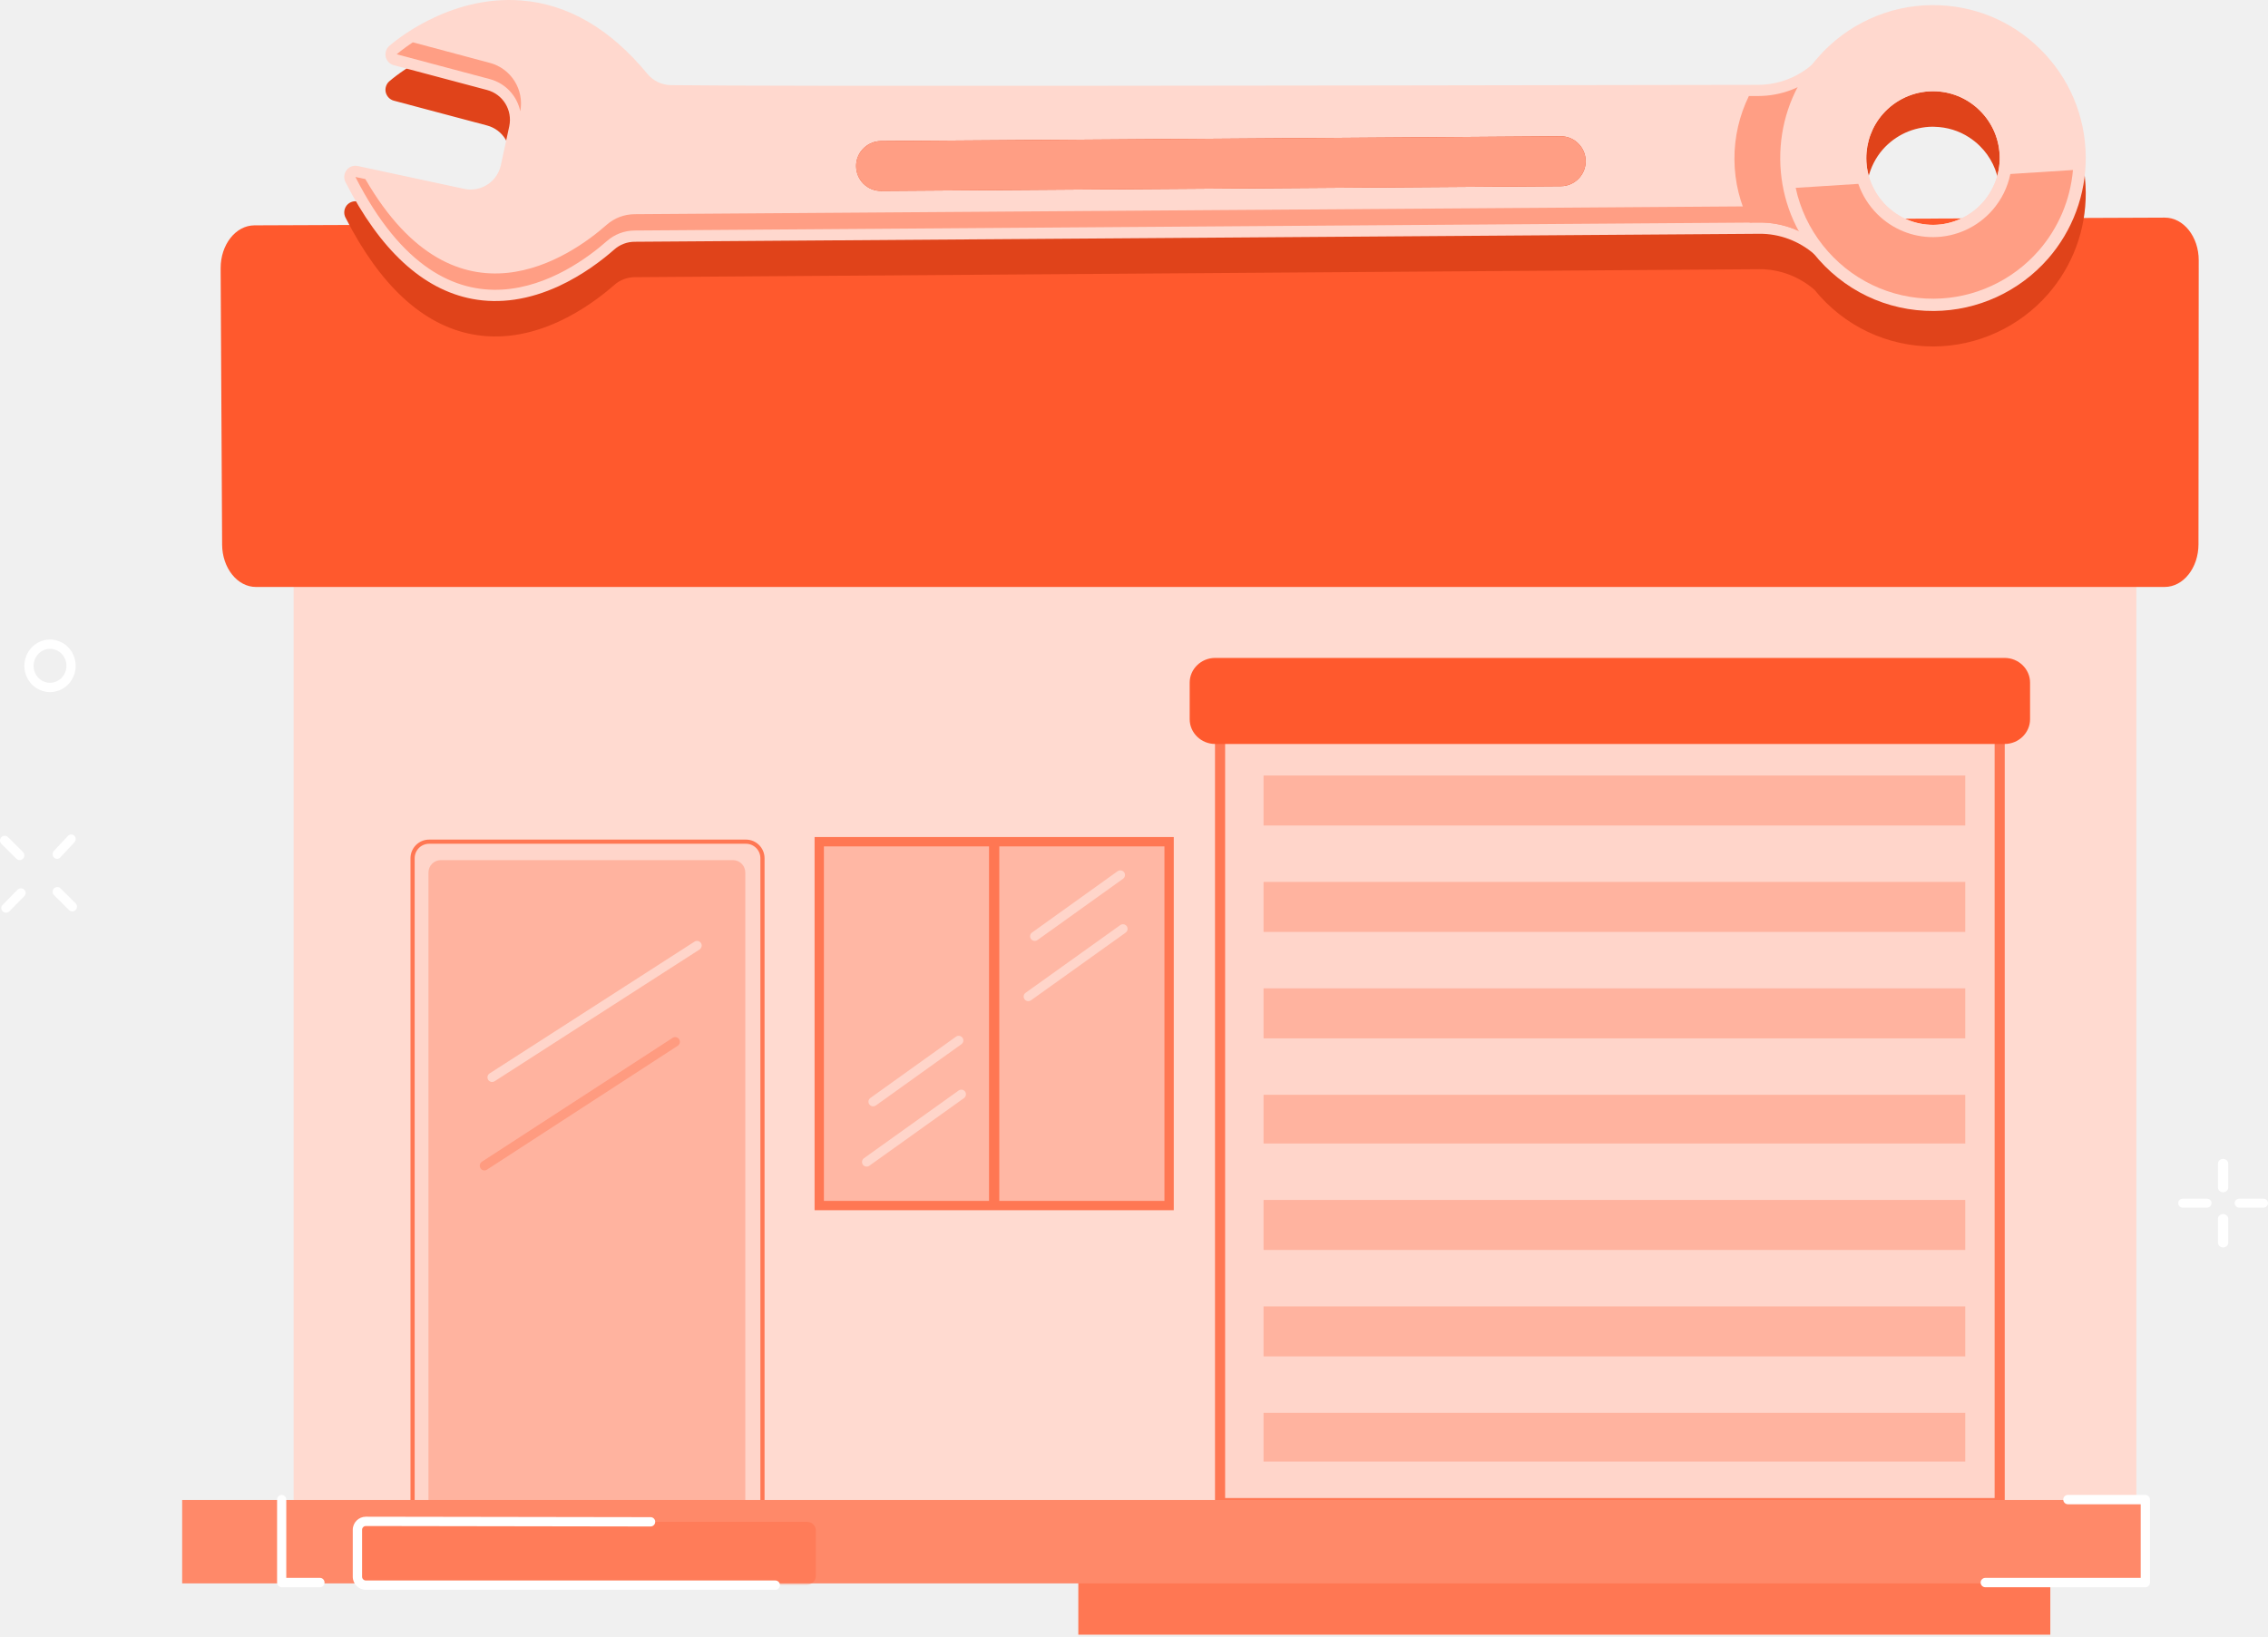
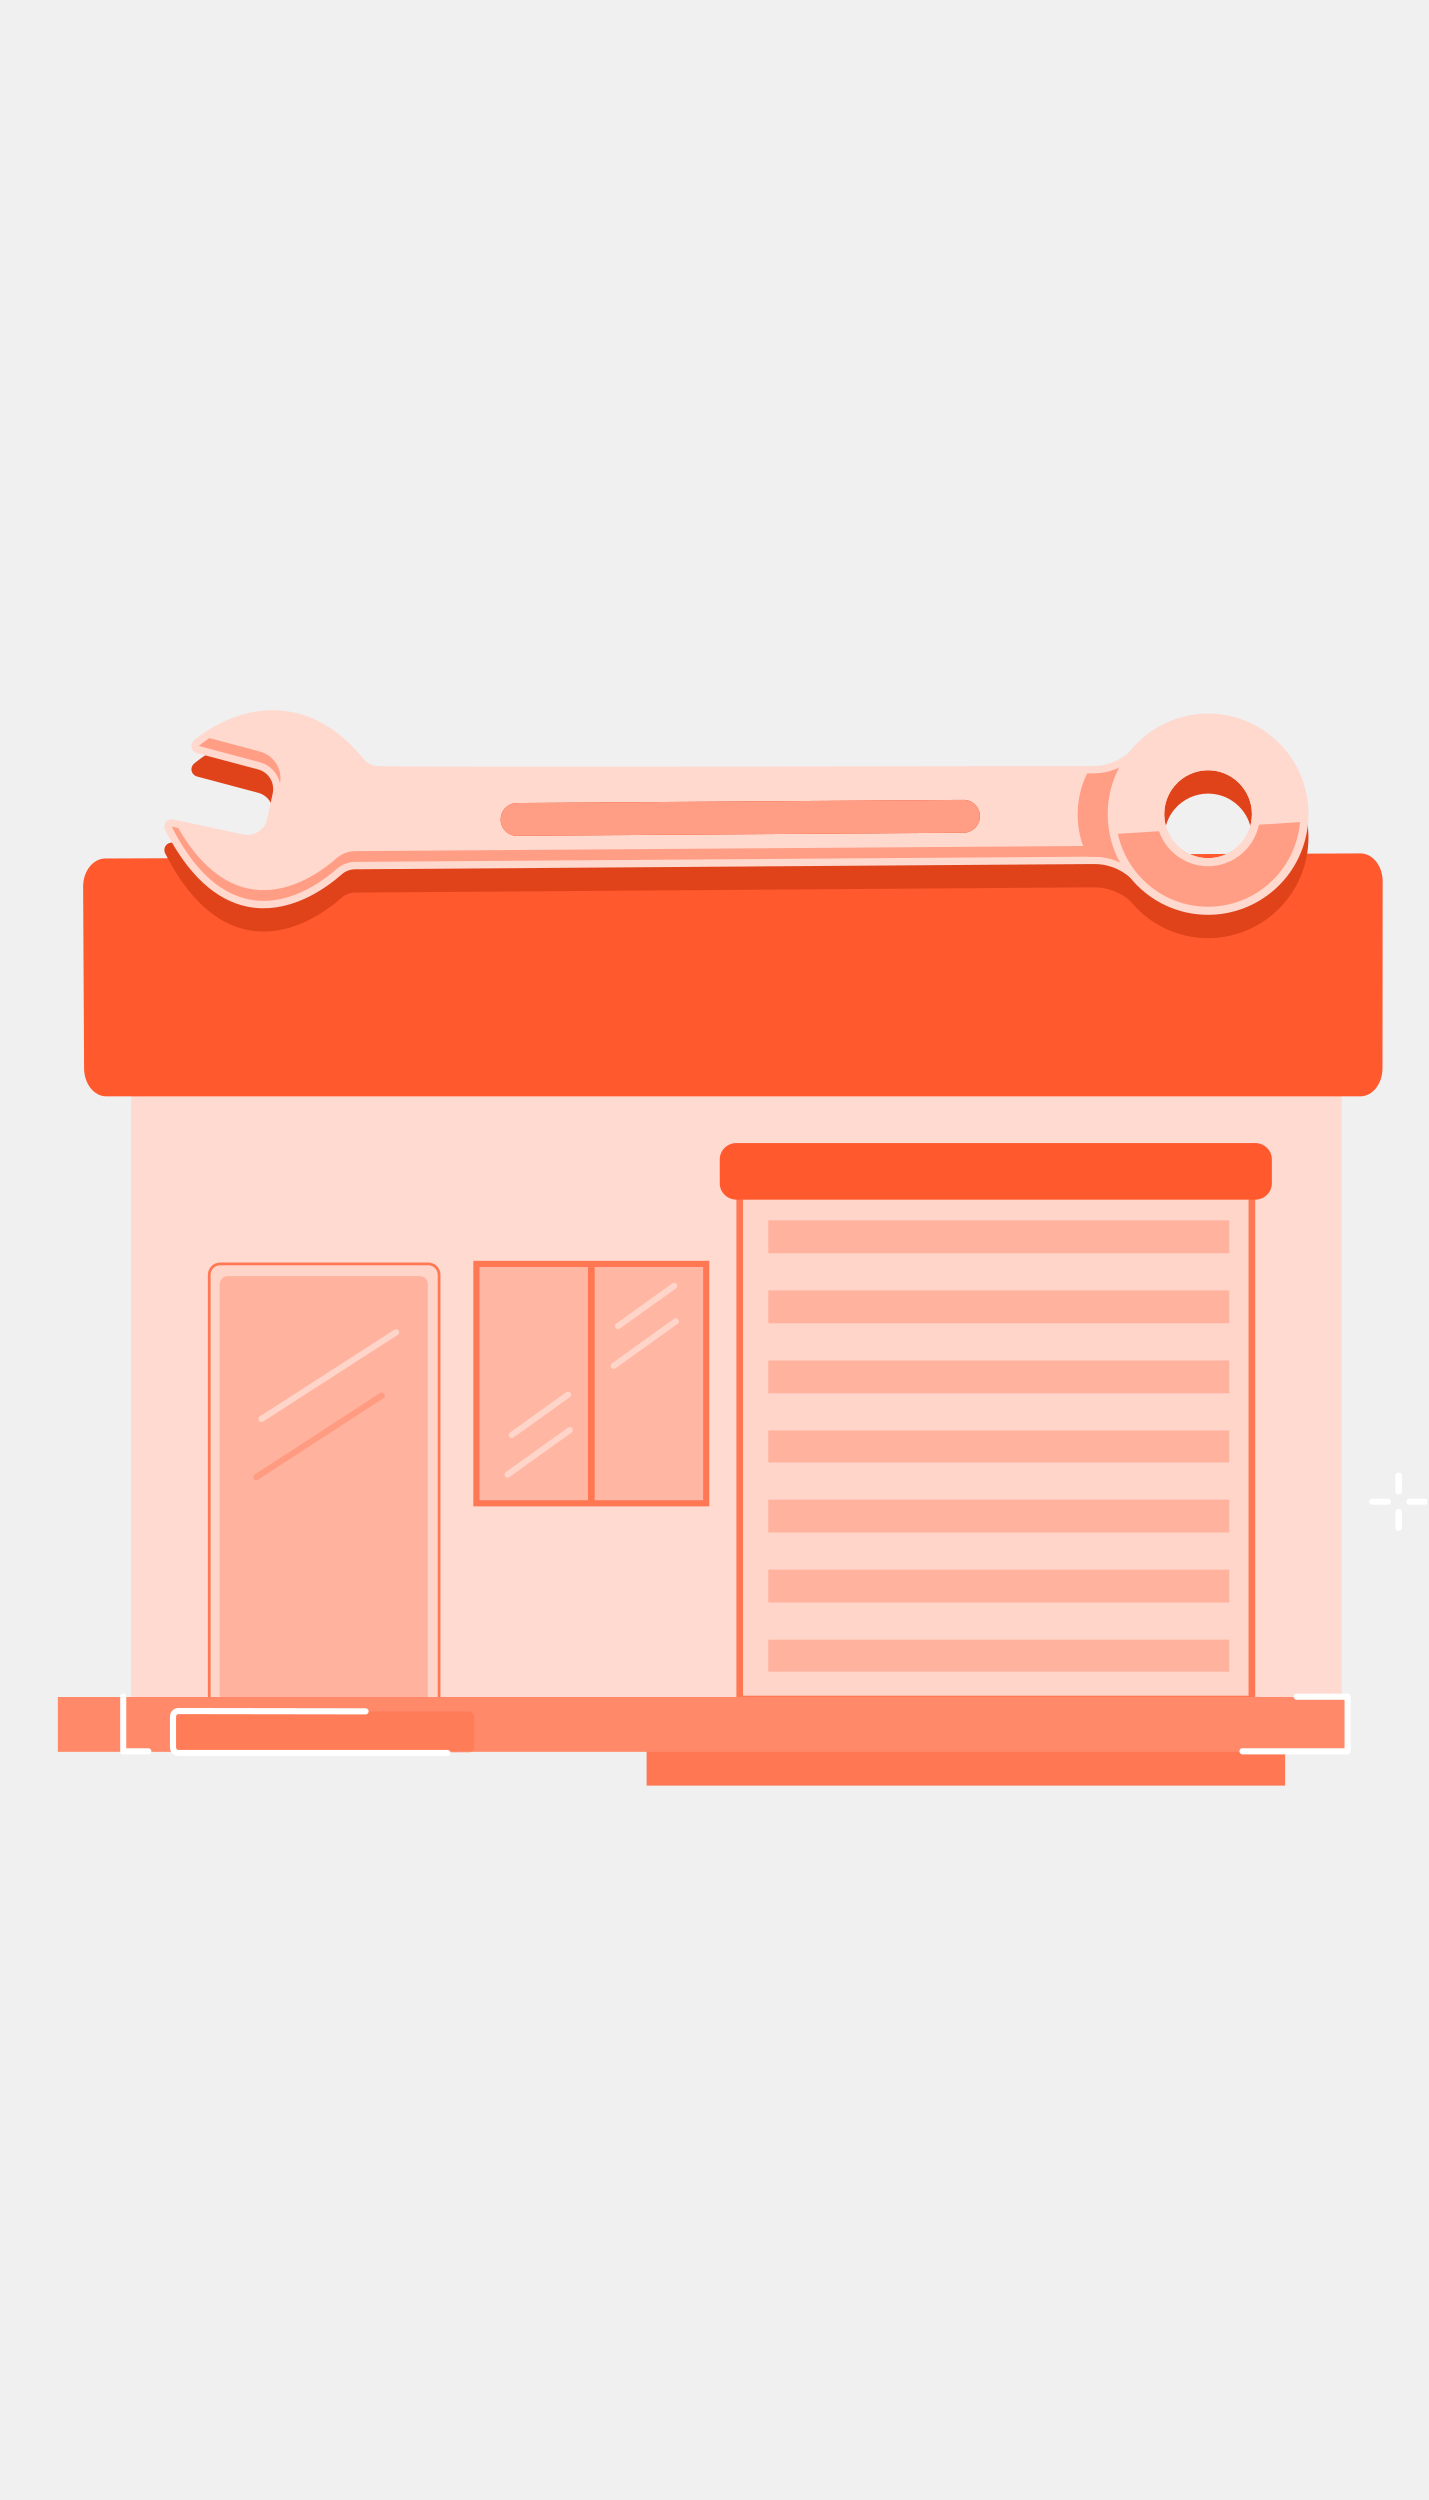
- <svg xmlns="http://www.w3.org/2000/svg" width="1089" height="786" viewBox="0 0 1089 786" fill="none">
-   <rect x="517.761" y="296.558" width="466.714" height="488.591" fill="#FF7753" />
-   <path d="M583.393 741.395H140.987V206.618H583.393V741.395Z" fill="#FFDAD0" />
-   <path d="M206.049 404.261H358.162C362.567 404.261 366.106 407.817 366.106 412.228V745.385C366.106 749.796 362.567 753.353 358.162 753.353H206.049C201.666 753.353 198.104 749.795 198.104 745.385V412.228C198.104 407.819 201.667 404.261 206.049 404.261Z" fill="#FFD5CA" stroke="#FF7753" stroke-width="2" />
-   <path d="M211.697 742.032H351.898C355.201 742.032 357.867 739.344 357.867 736.045V419.077C357.867 415.778 355.201 413.115 351.898 413.115H211.697C208.394 413.115 205.728 415.778 205.728 419.077V736.045C205.728 739.344 208.394 742.032 211.697 742.032Z" fill="#FF592D" fill-opacity="0.27" />
-   <path d="M1025.8 746.256H962.598V213.91H1025.8V746.256Z" fill="#FFDAD0" />
-   <path d="M1030.48 760.51H87.465V720.473H1030.48V760.51Z" fill="#FF8969" />
-   <path d="M153.64 762.359H135.239C134.033 762.359 133.044 761.358 133.044 760.112V720.257C133.044 719.012 134.033 718.011 135.239 718.011C136.469 718.011 137.458 719.012 137.458 720.257V757.866H153.64C154.846 757.866 155.835 758.867 155.835 760.112C155.835 761.358 154.846 762.359 153.64 762.359Z" fill="white" />
-   <path d="M561.131 578.804H393.592V404.491H561.131V578.804Z" fill="#FF592D" fill-opacity="0.27" />
-   <path d="M395.605 576.8H559.116V406.523H395.605V576.8ZM563.593 581.27H391.127V402.029H563.593V581.27Z" fill="#FF7753" />
-   <path d="M416.142 560.326C415.438 560.326 414.758 560.01 414.321 559.402C413.617 558.405 413.859 556.995 414.855 556.29L460.296 523.781C461.316 523.076 462.7 523.295 463.405 524.292C464.109 525.313 463.866 526.699 462.895 527.404L417.43 559.913C417.041 560.205 416.58 560.326 416.142 560.326Z" fill="#FFD5CA" />
-   <path d="M419.247 531.378C418.561 531.378 417.874 531.063 417.432 530.458C416.697 529.465 416.917 528.084 417.923 527.358L459.028 497.911C460.034 497.209 461.432 497.427 462.143 498.419C462.879 499.412 462.658 500.793 461.653 501.519L420.547 530.966C420.155 531.257 419.689 531.378 419.247 531.378Z" fill="#FFD5CA" />
-   <path d="M493.752 480.87C493.048 480.87 492.368 480.553 491.931 479.946C491.226 478.924 491.469 477.538 492.465 476.833L537.907 444.325C538.903 443.62 540.287 443.838 541.016 444.835C541.72 445.857 541.477 447.242 540.482 447.948L495.04 480.456C494.651 480.724 494.189 480.87 493.752 480.87Z" fill="#FFD5CA" />
-   <path d="M496.857 451.92C496.146 451.92 495.484 451.605 495.042 451.024C494.306 450.031 494.527 448.626 495.533 447.9L536.62 418.453C537.626 417.751 539.024 417.969 539.76 418.961C540.496 419.954 540.25 421.335 539.269 422.061L498.158 451.508C497.765 451.799 497.299 451.92 496.857 451.92Z" fill="#FFD5CA" />
-   <path d="M479.824 578.804H474.896V404.491H479.824V578.804Z" fill="#FF7753" />
-   <path d="M1018.78 323.186H147.829V243.729H1018.78V323.186Z" fill="#FFDAD0" />
-   <path d="M1039.37 281.918H122.894C113.979 281.918 106.725 272.84 106.652 261.59L105.944 128.856C105.895 117.532 113.149 108.283 122.137 108.234L1039.45 104.525C1048.44 104.501 1055.74 113.676 1055.74 125.024L1055.62 261.468C1055.59 272.767 1048.34 281.918 1039.37 281.918Z" fill="#FF592D" />
-   <path d="M957.737 719.518H588.255V335.451H957.737V719.518Z" fill="#FFD5CA" />
-   <path d="M943.635 396.485H606.711V372.463H943.635V396.485Z" fill="#FF592D" fill-opacity="0.27" />
-   <path d="M943.635 447.607H606.711V423.585H943.635V447.607Z" fill="#FF592D" fill-opacity="0.27" />
-   <path d="M943.635 498.732H606.711V474.71H943.635V498.732Z" fill="#FF592D" fill-opacity="0.27" />
-   <path d="M943.635 549.24H606.711V525.834H943.635V549.24Z" fill="#FF592D" fill-opacity="0.27" />
-   <path d="M943.635 600.363H606.711V576.341H943.635V600.363Z" fill="#FF592D" fill-opacity="0.27" />
-   <path d="M943.635 651.488H606.711V627.466H943.635V651.488Z" fill="#FF592D" fill-opacity="0.27" />
-   <path d="M943.635 701.995H606.711V678.589H943.635V701.995Z" fill="#FF592D" fill-opacity="0.27" />
-   <path d="M962.549 357.328H583.443C576.732 357.328 571.239 351.976 571.239 345.442V327.866C571.239 321.357 576.732 316.004 583.443 316.004H962.549C969.26 316.004 974.753 321.357 974.753 327.866V345.442C974.753 351.976 969.26 357.328 962.549 357.328Z" fill="#FF592D" />
-   <path d="M176.073 761.127H387.52C389.839 761.127 391.744 759.273 391.744 756.96V735.113C391.744 732.825 389.839 730.946 387.52 730.946H176.073C173.729 730.946 171.85 732.825 171.85 735.113V756.96C171.85 759.273 173.729 761.127 176.073 761.127Z" fill="#FF592D" fill-opacity="0.27" />
-   <path d="M372.271 763.591H175.672C172.223 763.591 169.386 760.779 169.386 757.307V734.765C169.386 731.293 172.223 728.481 175.672 728.481L312.372 728.701C313.619 728.701 314.622 729.704 314.597 730.951C314.597 732.173 313.619 733.176 312.372 733.176L175.672 732.956C174.669 732.956 173.862 733.762 173.862 734.765V757.307C173.862 758.285 174.669 759.116 175.672 759.116H372.271C373.519 759.116 374.497 760.119 374.497 761.341C374.497 762.588 373.519 763.591 372.271 763.591Z" fill="white" />
-   <path d="M236.292 519.675C235.56 519.675 234.828 519.334 234.413 518.652C233.754 517.628 234.047 516.239 235.072 515.581L333.481 452.271C334.53 451.613 335.897 451.906 336.58 452.953C337.239 453.977 336.922 455.366 335.897 456.048L237.487 519.334C237.121 519.578 236.707 519.675 236.292 519.675Z" fill="#FFD5CA" />
-   <path d="M232.598 562.175C231.865 562.175 231.133 561.805 230.717 561.116C230.058 560.081 230.351 558.677 231.377 557.987L323.013 498.464C324.039 497.799 325.431 498.119 326.09 499.154C326.774 500.213 326.457 501.593 325.431 502.283L233.795 561.805C233.428 562.052 233.013 562.175 232.598 562.175Z" fill="#FF592D" fill-opacity="0.27" />
-   <path d="M1030.11 762.359H953.251C952.029 762.359 951.027 761.333 951.027 760.112C951.027 758.867 952.029 757.866 953.251 757.866H1027.88V722.504H992.914C991.692 722.504 990.69 721.479 990.69 720.257C990.69 719.012 991.692 718.011 992.914 718.011H1030.11C1031.33 718.011 1032.33 719.012 1032.33 720.257V760.112C1032.33 761.333 1031.33 762.359 1030.11 762.359Z" fill="white" />
-   <path d="M24.022 311.641C22.954 311.641 21.862 311.885 20.867 312.324C16.863 314.154 15.043 318.984 16.815 323.083C17.664 325.108 19.241 326.645 21.231 327.425C23.172 328.181 25.284 328.133 27.176 327.254C31.18 325.449 33 320.619 31.229 316.496C30.379 314.495 28.802 312.958 26.812 312.178C25.914 311.836 24.968 311.641 24.022 311.641ZM24.022 332.426C22.541 332.426 21.037 332.158 19.605 331.572C16.523 330.377 14.073 327.986 12.738 324.864C10.02 318.521 12.835 311.056 19.047 308.25C22.032 306.908 25.356 306.811 28.414 308.006C31.52 309.226 33.971 311.617 35.305 314.739C38.023 321.082 35.208 328.547 28.996 331.353C27.395 332.06 25.72 332.426 24.022 332.426Z" fill="white" />
-   <path d="M27.396 412.499C26.877 412.499 26.334 412.282 25.91 411.871C25.06 411.026 25.037 409.625 25.839 408.756L32.634 401.485C33.459 400.592 34.828 400.567 35.677 401.413C36.526 402.258 36.574 403.659 35.748 404.529L28.953 411.823C28.552 412.258 27.986 412.499 27.396 412.499Z" fill="white" />
-   <path d="M2.894 438.37C2.322 438.37 1.749 438.152 1.326 437.742C0.405 436.896 0.38 435.495 1.251 434.626L8.397 427.355C9.268 426.462 10.712 426.438 11.609 427.283C12.53 428.128 12.555 429.529 11.683 430.423L4.538 437.669C4.09 438.128 3.492 438.37 2.894 438.37Z" fill="white" />
-   <path d="M9.454 413.115C8.887 413.115 8.295 412.892 7.875 412.445L0.669 405.297C-0.219 404.428 -0.219 402.988 0.645 402.095C1.508 401.201 2.94 401.176 3.828 402.07L11.034 409.218C11.922 410.087 11.922 411.527 11.058 412.42C10.614 412.867 10.022 413.115 9.454 413.115Z" fill="white" />
-   <path d="M34.711 437.754C34.119 437.754 33.552 437.53 33.108 437.084L25.933 429.935C25.045 429.067 25.02 427.627 25.908 426.733C26.771 425.84 28.201 425.815 29.089 426.709L36.289 433.857C37.176 434.726 37.176 436.165 36.313 437.059C35.869 437.53 35.278 437.754 34.711 437.754Z" fill="white" />
-   <path d="M1067.45 572.647C1066.08 572.647 1064.98 571.643 1064.98 570.394V558.885C1064.98 557.636 1066.08 556.632 1067.45 556.632C1068.8 556.632 1069.9 557.636 1069.9 558.885V570.394C1069.9 571.643 1068.8 572.647 1067.45 572.647Z" fill="white" />
-   <path d="M1067.45 599.132C1066.08 599.132 1064.98 598.128 1064.98 596.904V585.37C1064.98 584.121 1066.08 583.117 1067.45 583.117C1068.8 583.117 1069.9 584.121 1069.9 585.37V596.904C1069.9 598.128 1068.8 599.132 1067.45 599.132Z" fill="white" />
-   <path d="M1059.64 580.036H1048.12C1046.87 580.036 1045.88 579.07 1045.88 577.869C1045.88 576.691 1046.87 575.725 1048.12 575.725H1059.64C1060.89 575.725 1061.9 576.691 1061.9 577.869C1061.9 579.07 1060.89 580.036 1059.64 580.036Z" fill="white" />
-   <path d="M1086.77 580.036H1075.24C1073.99 580.036 1072.99 579.07 1072.99 577.869C1072.99 576.667 1073.99 575.725 1075.24 575.725H1086.77C1087.99 575.725 1089 576.667 1089 577.869C1089 579.07 1087.99 580.036 1086.77 580.036Z" fill="white" />
-   <path d="M979.641 40.617C965.703 26.853 947.236 19.327 927.618 19.466C906.677 19.606 886.745 28.77 872.947 44.589C872.006 45.669 871.1 46.784 870.194 47.934C863.016 54.241 853.782 57.726 844.13 57.761L798.205 57.865C638.686 58.144 371.742 58.597 322.227 57.9C317.802 57.865 313.656 55.879 310.868 52.499C292.993 30.826 272.644 18.978 250.273 17.236C214.976 14.483 188.041 38.108 186.891 39.084C186.717 39.258 186.577 39.397 186.403 39.572C185.288 40.861 184.835 42.673 185.218 44.345C185.706 46.297 187.17 47.83 189.086 48.352L233.861 60.269C241.492 62.29 246.162 69.921 244.524 77.657L240.482 96.368C239.959 98.808 238.809 101.107 237.172 102.989C233.618 107.031 228.217 108.843 222.955 107.728L171.803 96.787C169.887 96.368 167.901 97.03 166.611 98.494L166.402 98.738C165.148 100.41 164.939 102.64 165.88 104.487C182.535 137.171 202.989 156.022 226.649 160.552C239.959 163.096 254.037 161.04 268.358 154.42C279.926 149.088 289.195 141.91 294.979 136.858C297.662 134.454 301.146 133.164 304.77 133.129L844.862 129.297C854.444 129.262 863.783 132.746 871.205 139.158C885.352 156.615 906.224 166.545 928.664 166.406C949.605 166.232 969.536 157.103 983.37 141.283C995.182 127.763 1001.63 110.411 1001.49 92.431C1001.35 72.778 993.579 54.415 979.641 40.617ZM904.028 71.803C907.095 68.318 910.823 65.6 914.935 63.719C918.977 61.907 923.402 60.897 927.932 60.862C928.245 60.862 928.559 60.897 928.873 60.897C934.866 61.036 940.58 62.778 945.493 65.984C947.305 67.168 949.048 68.528 950.616 70.096C955.842 75.252 959.048 81.908 959.919 89.086C960.059 90.27 960.163 91.49 960.163 92.71C960.198 95.358 959.849 97.971 959.257 100.48C958.038 105.463 955.668 110.132 952.253 114.035C948.211 118.634 943.02 121.909 937.27 123.652C934.413 124.488 931.416 124.976 928.385 125.011C927.932 125.011 927.549 124.976 927.13 124.941C910.022 124.383 896.258 110.411 896.119 93.163C896.119 90.619 896.432 88.11 896.99 85.671C898.174 80.584 900.544 75.81 904.028 71.803Z" fill="#E0431A" />
-   <path d="M930.371 2.981C924.935 2.807 919.465 3.26 914.203 4.27C898.627 7.337 884.202 15.525 873.644 27.512C872.633 28.627 871.588 29.672 870.473 30.683C863.26 37.129 853.887 40.718 844.13 40.753L798.205 40.822C638.686 41.101 371.742 41.554 322.227 40.892C317.802 40.857 313.656 38.871 310.868 35.491C292.993 13.783 272.644 1.936 250.273 0.228C214.976 -2.559 188.041 21.066 186.891 22.076C186.717 22.215 186.577 22.39 186.403 22.564C185.288 23.853 184.835 25.63 185.218 27.338C185.706 29.289 187.17 30.822 189.086 31.31L233.861 43.227C241.492 45.248 246.162 52.879 244.524 60.649L240.482 79.361C239.959 81.8 238.809 84.1 237.172 85.946C233.618 90.023 228.217 91.835 222.955 90.72L171.803 79.744C169.887 79.326 167.901 79.988 166.611 81.451L166.402 81.73C165.148 83.403 164.939 85.598 165.88 87.479C182.535 120.129 202.989 139.015 226.649 143.544C239.959 146.088 254.037 143.997 268.358 137.412C279.926 132.046 289.195 124.903 294.979 119.815C297.662 117.446 301.146 116.122 304.77 116.122L844.862 112.289C854.479 112.219 863.887 115.738 871.309 122.22C872.494 123.23 873.574 124.31 874.654 125.425C885.352 137.028 899.777 144.973 915.179 147.726C919.604 148.527 924.134 148.911 928.664 148.876C949.466 148.701 969.258 139.677 982.986 123.962C994.52 110.756 1000.93 93.786 1001 76.259C1001.07 57.165 993.788 39.045 980.512 25.247C967.202 11.448 949.396 3.539 930.371 2.981ZM761.374 77.34C761.409 80.267 760.329 83.124 758.413 85.319C756.148 87.897 752.942 89.396 749.492 89.431L423.103 91.696C419.932 91.731 416.935 90.511 414.635 88.281C412.371 86.016 411.116 83.019 411.081 79.814C411.046 76.887 412.127 74.064 414.043 71.869C416.308 69.29 419.514 67.792 422.963 67.757L749.318 65.458C752.524 65.423 755.555 66.642 757.785 68.907C760.085 71.137 761.34 74.134 761.374 77.34ZM950.616 53.088C956.713 59.081 960.093 67.13 960.198 75.667C960.233 83.542 957.41 91.103 952.253 97.027C946.225 103.926 937.514 107.933 928.385 108.003C910.719 108.107 896.258 93.821 896.119 76.12C896.084 68.245 898.871 60.684 904.028 54.795C910.057 47.896 918.768 43.889 927.932 43.819C936.469 43.749 944.553 47.06 950.616 53.088Z" fill="#FFD8CE" />
-   <path d="M874.828 118.139C876.152 119.289 877.406 120.474 878.591 121.763C888.347 132.356 901.414 139.778 916.119 142.426C920.195 143.158 924.342 143.506 928.628 143.506C965.633 143.228 995.46 113.192 995.634 76.221C995.634 74.653 995.564 73.085 995.46 71.517C993.683 107.059 964.518 135.388 928.558 135.666C924.307 135.666 920.126 135.318 916.084 134.586C901.344 131.938 888.278 124.516 878.521 113.923C877.337 112.669 876.082 111.449 874.793 110.299C866.465 103.087 855.872 98.975 844.757 99.079L304.7 102.878C299.787 102.912 295.048 104.689 291.354 107.93C274.35 122.948 219.365 161.904 175.426 86.013L170.652 85.002C215.323 172.671 273.792 131.311 291.424 115.77C295.083 112.529 299.821 110.752 304.735 110.718L844.826 106.885C855.942 106.815 866.535 110.927 874.828 118.139ZM235.185 30.192L198.214 20.331C193.267 23.606 190.479 26.08 190.479 26.08L235.219 37.997C242.85 40.053 248.321 46.185 249.819 53.468C251.771 43.084 245.429 32.91 235.185 30.192Z" fill="#FF9E84" />
-   <path d="M968.734 75.629C968.49 43.154 945.632 16.15 915.212 9.564C900.368 12.456 887.302 20.192 877.65 31.063C876.535 32.352 875.315 33.572 874.061 34.687C865.872 42.039 855.21 46.116 844.129 46.116C842.666 46.116 841.202 46.116 839.739 46.116C835.244 55.315 832.735 65.664 832.805 76.57C832.874 87.511 835.523 97.825 840.157 106.92L844.826 106.885C855.941 106.815 866.534 110.927 874.827 118.14C876.151 119.29 877.406 120.474 878.59 121.764C888.347 132.356 901.414 139.778 916.118 142.427C946.468 135.388 968.943 108.105 968.734 75.629ZM965.563 75.629C965.702 96.327 949.081 113.227 928.418 113.366C907.755 113.506 890.891 96.85 890.751 76.187C890.612 55.489 907.233 38.59 927.896 38.45C948.524 38.311 965.388 54.967 965.563 75.629Z" fill="#FF9E84" />
-   <path d="M983.369 124.276C969.535 140.06 949.604 149.225 928.662 149.364C905.909 149.538 884.758 139.364 870.611 121.488C860.402 108.561 854.931 92.985 854.792 76.434C854.687 60.022 859.879 44.447 869.775 31.415C870.786 30.091 871.831 28.802 872.946 27.547C886.744 11.762 906.676 2.598 927.617 2.459C947.235 2.32 965.702 9.811 979.64 23.61C993.578 37.373 1001.35 55.771 1001.49 75.389C1001.63 93.369 995.181 110.756 983.369 124.276ZM904.027 54.796C898.87 60.684 896.083 68.281 896.118 76.121C896.257 93.822 910.717 108.108 928.384 108.003C937.513 107.934 946.224 103.927 952.252 97.027C957.409 91.104 960.232 83.542 960.162 75.668C960.127 67.131 956.712 59.081 950.615 53.053C944.552 47.06 936.468 43.785 927.931 43.819C918.767 43.889 910.055 47.896 904.027 54.796Z" fill="#FFD8CE" />
-   <path d="M965.282 83.576C963.993 89.952 961.031 95.945 956.676 100.928C949.533 109.082 939.253 113.821 928.382 113.89C918.277 113.96 908.73 110.058 901.517 102.949C897.3 98.768 894.199 93.785 892.283 88.314L862.212 90.231C864.372 100.266 868.798 109.639 875.244 117.828C888.241 134.24 907.719 143.613 928.626 143.474C947.895 143.334 966.188 134.902 978.907 120.372C988.384 109.5 994.099 95.945 995.353 81.659L965.282 83.576Z" fill="#FF9E84" />
-   <path d="M757.785 68.908C760.084 71.138 761.339 74.135 761.374 77.341C761.408 80.268 760.328 83.125 758.412 85.32C756.147 87.899 752.941 89.397 749.492 89.432L423.102 91.697C419.931 91.732 416.934 90.512 414.635 88.282C412.37 86.017 411.115 83.02 411.08 79.815C411.046 76.888 412.126 74.065 414.042 71.87C416.307 69.292 419.513 67.793 422.962 67.758L749.317 65.459C752.523 65.424 755.554 66.644 757.785 68.908Z" fill="#FF9E84" />
+ <svg xmlns="http://www.w3.org/2000/svg" width="400" zoomAndPan="magnify" viewBox="0 0 300 525" height="700" preserveAspectRatio="xMidYMid meet" version="1.0">
+   <defs>
+     <clipPath id="93c9de6dab">
+       <path d="M 295 314 L 299.715 314 L 299.715 316 L 295 316 Z M 295 314 " clip-rule="nonzero" />
+     </clipPath>
+     <clipPath id="0aa1a4ba26">
+       <path d="M 34 149.148 L 275 149.148 L 275 192 L 34 192 Z M 34 149.148 " clip-rule="nonzero" />
+     </clipPath>
+     <clipPath id="7b1efd4521">
+       <path d="M 232 149.148 L 275 149.148 L 275 193 L 232 193 Z M 232 149.148 " clip-rule="nonzero" />
+     </clipPath>
+   </defs>
+   <path fill="#ff7753" d="M 135.785 234.445 L 269.883 234.445 L 269.883 374.977 L 135.785 374.977 Z M 135.785 234.445 " fill-opacity="1" fill-rule="nonzero" />
+   <path fill="#ffdad0" d="M 27.527 208.578 L 154.641 208.578 L 154.641 362.391 L 27.527 362.391 Z M 27.527 208.578 " fill-opacity="1" fill-rule="nonzero" />
+   <path stroke-linecap="butt" transform="matrix(0.287326, 0, 0, 0.28762, -12.98311, 149.1501)" fill-opacity="1" fill="#ffd5ca" fill-rule="nonzero" stroke-linejoin="miter" d="M 206.044 404.255 L 358.16 404.255 C 362.565 404.255 366.1 407.813 366.1 412.227 L 366.1 745.389 C 366.1 749.789 362.565 753.348 358.16 753.348 L 206.044 753.348 C 201.666 753.348 198.104 749.789 198.104 745.389 L 198.104 412.227 C 198.104 407.813 201.666 404.255 206.044 404.255 Z M 206.044 404.255 " stroke="#ff7753" stroke-width="2" stroke-opacity="1" stroke-miterlimit="4" />
+   <path fill="#ff592d" d="M 47.844 362.574 L 88.125 362.574 C 89.074 362.574 89.84 361.801 89.84 360.852 L 89.84 269.684 C 89.84 268.734 89.074 267.969 88.125 267.969 L 47.844 267.969 C 46.895 267.969 46.129 268.734 46.129 269.684 L 46.129 360.852 C 46.129 361.801 46.895 362.574 47.844 362.574 Z M 47.844 362.574 " fill-opacity="0.27" fill-rule="nonzero" />
+   <path fill="#ffdad0" d="M 263.598 210.676 L 281.758 210.676 L 281.758 363.789 L 263.598 363.789 Z M 263.598 210.676 " fill-opacity="1" fill-rule="nonzero" />
+   <path fill="#ff8969" d="M 12.148 356.371 L 283.102 356.371 L 283.102 367.887 L 12.148 367.887 Z M 12.148 356.371 " fill-opacity="1" fill-rule="nonzero" />
+   <path fill="#ffffff" d="M 31.16 368.422 L 25.875 368.422 C 25.527 368.422 25.242 368.133 25.242 367.773 L 25.242 356.312 C 25.242 355.953 25.527 355.664 25.875 355.664 C 26.227 355.664 26.512 355.953 26.512 356.312 L 26.512 367.129 L 31.16 367.129 C 31.508 367.129 31.793 367.414 31.793 367.773 C 31.793 368.133 31.508 368.422 31.16 368.422 Z M 31.16 368.422 " fill-opacity="1" fill-rule="nonzero" />
+   <path fill="#ff592d" d="M 100.105 265.488 L 148.246 265.488 L 148.246 315.625 L 100.105 315.625 Z M 100.105 265.488 " fill-opacity="0.27" fill-rule="nonzero" />
+   <path fill="#ff7753" d="M 100.684 315.051 L 147.664 315.051 L 147.664 266.074 L 100.684 266.074 Z M 148.953 316.336 L 99.398 316.336 L 99.398 264.781 L 148.953 264.781 Z M 148.953 316.336 " fill-opacity="1" fill-rule="nonzero" />
+   <path fill="#ffd5ca" d="M 106.586 310.312 C 106.383 310.312 106.188 310.219 106.062 310.047 C 105.859 309.758 105.93 309.352 106.215 309.148 L 119.273 299.801 C 119.566 299.598 119.961 299.66 120.164 299.945 C 120.367 300.242 120.297 300.641 120.02 300.844 L 106.957 310.191 C 106.844 310.277 106.711 310.312 106.586 310.312 Z M 106.586 310.312 " fill-opacity="1" fill-rule="nonzero" />
+   <path fill="#ffd5ca" d="M 107.477 301.984 C 107.281 301.984 107.082 301.895 106.957 301.719 C 106.746 301.434 106.809 301.039 107.098 300.828 L 118.906 292.359 C 119.195 292.156 119.598 292.219 119.805 292.504 C 120.016 292.793 119.949 293.188 119.66 293.398 L 107.852 301.867 C 107.738 301.949 107.605 301.984 107.477 301.984 Z M 107.477 301.984 " fill-opacity="1" fill-rule="nonzero" />
+   <path fill="#ffd5ca" d="M 128.887 287.457 C 128.684 287.457 128.488 287.367 128.363 287.191 C 128.16 286.898 128.23 286.5 128.516 286.297 L 141.57 276.945 C 141.859 276.746 142.254 276.809 142.465 277.094 C 142.668 277.387 142.598 277.785 142.312 277.988 L 129.254 287.34 C 129.145 287.418 129.012 287.457 128.887 287.457 Z M 128.887 287.457 " fill-opacity="1" fill-rule="nonzero" />
+   <path fill="#ffd5ca" d="M 129.777 279.133 C 129.574 279.133 129.383 279.039 129.254 278.875 C 129.043 278.59 129.109 278.184 129.398 277.977 L 141.203 269.504 C 141.492 269.305 141.895 269.367 142.105 269.652 C 142.316 269.938 142.246 270.336 141.965 270.543 L 130.152 279.012 C 130.039 279.098 129.902 279.133 129.777 279.133 Z M 129.777 279.133 " fill-opacity="1" fill-rule="nonzero" />
+   <path fill="#ff7753" d="M 123.469 265.488 L 124.883 265.488 L 124.883 315.625 L 123.469 315.625 Z M 123.469 265.488 " fill-opacity="1" fill-rule="nonzero" />
+   <path fill="#ffdad0" d="M 29.492 219.25 L 279.738 219.25 L 279.738 242.105 L 29.492 242.105 Z M 29.492 219.25 " fill-opacity="1" fill-rule="nonzero" />
+   <path fill="#ff592d" d="M 285.656 230.234 L 22.328 230.234 C 19.766 230.234 17.684 227.625 17.66 224.391 L 17.457 186.211 C 17.441 182.953 19.527 180.293 22.109 180.281 L 285.68 179.215 C 288.262 179.207 290.359 181.844 290.359 185.109 L 290.324 224.355 C 290.316 227.602 288.234 230.234 285.656 230.234 Z M 285.656 230.234 " fill-opacity="1" fill-rule="nonzero" />
+   <path fill="#ffd5ca" d="M 156.039 245.633 L 262.199 245.633 L 262.199 356.098 L 156.039 356.098 Z M 156.039 245.633 " fill-opacity="1" fill-rule="nonzero" />
+   <path fill="#ff592d" d="M 161.34 256.277 L 258.148 256.277 L 258.148 263.188 L 161.34 263.188 Z M 161.34 256.277 " fill-opacity="0.27" fill-rule="nonzero" />
+   <path fill="#ff592d" d="M 161.34 270.98 L 258.148 270.98 L 258.148 277.891 L 161.34 277.891 Z M 161.34 270.98 " fill-opacity="0.27" fill-rule="nonzero" />
+   <path fill="#ff592d" d="M 161.34 285.688 L 258.148 285.688 L 258.148 292.594 L 161.34 292.594 Z M 161.34 285.688 " fill-opacity="0.27" fill-rule="nonzero" />
+   <path fill="#ff592d" d="M 161.34 300.391 L 258.148 300.391 L 258.148 307.121 L 161.34 307.121 Z M 161.34 300.391 " fill-opacity="0.27" fill-rule="nonzero" />
+   <path fill="#ff592d" d="M 161.34 314.918 L 258.148 314.918 L 258.148 321.828 L 161.34 321.828 Z M 161.34 314.918 " fill-opacity="0.27" fill-rule="nonzero" />
+   <path fill="#ff592d" d="M 161.34 329.621 L 258.148 329.621 L 258.148 336.531 L 161.34 336.531 Z M 161.34 329.621 " fill-opacity="0.27" fill-rule="nonzero" />
+   <path fill="#ff592d" d="M 161.34 344.324 L 258.148 344.324 L 258.148 351.059 L 161.34 351.059 Z M 161.34 344.324 " fill-opacity="0.27" fill-rule="nonzero" />
+   <path fill="#ff592d" d="M 263.582 251.926 L 154.656 251.926 C 152.727 251.926 151.148 250.387 151.148 248.508 L 151.148 243.449 C 151.148 241.578 152.727 240.039 154.656 240.039 L 263.582 240.039 C 265.512 240.039 267.09 241.578 267.09 243.449 L 267.09 248.508 C 267.09 250.387 265.512 251.926 263.582 251.926 Z M 263.582 251.926 " fill-opacity="1" fill-rule="nonzero" />
+   <path fill="#ff592d" d="M 37.605 368.066 L 98.363 368.066 C 99.027 368.066 99.574 367.531 99.574 366.867 L 99.574 360.582 C 99.574 359.926 99.027 359.387 98.363 359.387 L 37.605 359.387 C 36.934 359.387 36.395 359.926 36.395 360.582 L 36.395 366.867 C 36.395 367.531 36.934 368.066 37.605 368.066 Z M 37.605 368.066 " fill-opacity="0.27" fill-rule="nonzero" />
+   <path fill="#ffffff" d="M 93.98 368.773 L 37.492 368.773 C 36.5 368.773 35.688 367.965 35.688 366.969 L 35.688 360.484 C 35.688 359.484 36.5 358.676 37.492 358.676 L 76.77 358.738 C 77.129 358.738 77.418 359.027 77.41 359.387 C 77.41 359.738 77.129 360.027 76.77 360.027 L 37.492 359.965 C 37.203 359.965 36.973 360.195 36.973 360.484 L 36.973 366.969 C 36.973 367.25 37.203 367.488 37.492 367.488 L 93.98 367.488 C 94.34 367.488 94.621 367.777 94.621 368.129 C 94.621 368.484 94.34 368.773 93.98 368.773 Z M 93.98 368.773 " fill-opacity="1" fill-rule="nonzero" />
+   <path fill="#ffd5ca" d="M 54.91 298.617 C 54.699 298.617 54.488 298.52 54.371 298.324 C 54.18 298.031 54.266 297.633 54.559 297.441 L 82.836 279.23 C 83.137 279.043 83.527 279.129 83.727 279.43 C 83.914 279.723 83.824 280.121 83.527 280.32 L 55.254 298.52 C 55.148 298.59 55.027 298.617 54.91 298.617 Z M 54.91 298.617 " fill-opacity="1" fill-rule="nonzero" />
+   <path fill="#ff592d" d="M 53.848 310.844 C 53.637 310.844 53.426 310.738 53.309 310.539 C 53.117 310.242 53.203 309.836 53.496 309.637 L 79.828 292.52 C 80.121 292.328 80.523 292.418 80.711 292.719 C 80.906 293.02 80.816 293.418 80.523 293.617 L 54.191 310.738 C 54.086 310.809 53.969 310.844 53.848 310.844 Z M 53.848 310.844 " fill-opacity="0.27" fill-rule="nonzero" />
+   <path fill="#ffffff" d="M 282.996 368.422 L 260.91 368.422 C 260.559 368.422 260.273 368.125 260.273 367.773 C 260.273 367.414 260.559 367.129 260.91 367.129 L 282.355 367.129 L 282.355 356.957 L 272.309 356.957 C 271.957 356.957 271.668 356.66 271.668 356.312 C 271.668 355.953 271.957 355.664 272.309 355.664 L 282.996 355.664 C 283.344 355.664 283.633 355.953 283.633 356.312 L 283.633 367.773 C 283.633 368.125 283.344 368.422 282.996 368.422 Z M 282.996 368.422 " fill-opacity="1" fill-rule="nonzero" />
+   <path fill="#ffffff" d="M 293.723 313.855 C 293.328 313.855 293.016 313.566 293.016 313.207 L 293.016 309.898 C 293.016 309.539 293.328 309.25 293.723 309.25 C 294.113 309.25 294.426 309.539 294.426 309.898 L 294.426 313.207 C 294.426 313.566 294.113 313.855 293.723 313.855 Z M 293.723 313.855 " fill-opacity="1" fill-rule="nonzero" />
+   <path fill="#ffffff" d="M 293.723 321.473 C 293.328 321.473 293.016 321.184 293.016 320.832 L 293.016 317.516 C 293.016 317.156 293.328 316.867 293.723 316.867 C 294.113 316.867 294.426 317.156 294.426 317.516 L 294.426 320.832 C 294.426 321.184 294.113 321.473 293.723 321.473 Z M 293.723 321.473 " fill-opacity="1" fill-rule="nonzero" />
+   <path fill="#ffffff" d="M 291.48 315.98 L 288.168 315.98 C 287.809 315.98 287.527 315.703 287.527 315.355 C 287.527 315.02 287.809 314.738 288.168 314.738 L 291.48 314.738 C 291.84 314.738 292.129 315.02 292.129 315.355 C 292.129 315.703 291.84 315.98 291.48 315.98 Z M 291.48 315.98 " fill-opacity="1" fill-rule="nonzero" />
+   <g clip-path="url(#93c9de6dab)">
+     <path fill="#ffffff" d="M 299.273 315.98 L 295.961 315.98 C 295.602 315.98 295.316 315.703 295.316 315.355 C 295.316 315.012 295.602 314.738 295.961 314.738 L 299.273 314.738 C 299.625 314.738 299.914 315.012 299.914 315.355 C 299.914 315.703 299.625 315.98 299.273 315.98 Z M 299.273 315.98 " fill-opacity="1" fill-rule="nonzero" />
+   </g>
+   <path fill="#e0431a" d="M 268.492 160.832 C 264.488 156.875 259.184 154.707 253.547 154.75 C 247.527 154.789 241.801 157.426 237.836 161.977 C 237.566 162.285 237.309 162.605 237.047 162.938 C 234.984 164.75 232.332 165.754 229.559 165.762 L 216.363 165.793 C 170.527 165.875 93.828 166.004 79.602 165.805 C 78.328 165.793 77.137 165.223 76.336 164.25 C 71.203 158.016 65.355 154.609 58.926 154.109 C 48.785 153.316 41.047 160.109 40.715 160.391 C 40.664 160.441 40.625 160.48 40.574 160.531 C 40.254 160.902 40.125 161.422 40.234 161.906 C 40.375 162.465 40.797 162.906 41.348 163.059 L 54.211 166.484 C 56.402 167.066 57.746 169.262 57.273 171.484 L 56.113 176.867 C 55.965 177.57 55.633 178.23 55.164 178.773 C 54.141 179.934 52.59 180.457 51.078 180.137 L 36.379 176.988 C 35.828 176.867 35.258 177.059 34.887 177.48 L 34.828 177.551 C 34.469 178.031 34.41 178.672 34.68 179.203 C 39.465 188.602 45.34 194.023 52.141 195.328 C 55.965 196.059 60.008 195.469 64.125 193.562 C 67.445 192.031 70.109 189.965 71.773 188.512 C 72.543 187.82 73.543 187.449 74.586 187.441 L 229.77 186.34 C 232.52 186.328 235.203 187.332 237.336 189.176 C 241.402 194.195 247.398 197.051 253.848 197.012 C 259.863 196.961 265.59 194.336 269.566 189.785 C 272.961 185.898 274.812 180.906 274.773 175.734 C 274.73 170.082 272.5 164.801 268.492 160.832 Z M 246.77 169.801 C 247.648 168.801 248.719 168.02 249.902 167.477 C 251.062 166.957 252.336 166.664 253.637 166.656 C 253.727 166.656 253.816 166.664 253.906 166.664 C 255.629 166.707 257.27 167.207 258.684 168.129 C 259.203 168.469 259.703 168.859 260.152 169.312 C 261.656 170.793 262.578 172.707 262.828 174.773 C 262.867 175.113 262.898 175.465 262.898 175.816 C 262.906 176.578 262.809 177.328 262.637 178.051 C 262.285 179.484 261.605 180.828 260.625 181.949 C 259.465 183.273 257.973 184.215 256.32 184.715 C 255.5 184.957 254.637 185.098 253.766 185.105 C 253.637 185.105 253.527 185.098 253.406 185.086 C 248.492 184.926 244.535 180.906 244.496 175.945 C 244.496 175.215 244.586 174.492 244.746 173.789 C 245.086 172.328 245.766 170.953 246.77 169.801 Z M 246.77 169.801 " fill-opacity="1" fill-rule="nonzero" />
+   <g clip-path="url(#0aa1a4ba26)">
+     <path fill="#ffd8ce" d="M 254.336 150.008 C 252.773 149.957 251.203 150.086 249.691 150.379 C 245.215 151.262 241.07 153.617 238.039 157.062 C 237.746 157.383 237.445 157.684 237.125 157.977 C 235.055 159.828 232.359 160.863 229.559 160.871 L 216.363 160.891 C 170.527 160.973 93.828 161.102 79.602 160.91 C 78.328 160.902 77.137 160.332 76.336 159.359 C 71.203 153.113 65.355 149.707 58.926 149.215 C 48.785 148.414 41.047 155.211 40.715 155.5 C 40.664 155.539 40.625 155.59 40.574 155.641 C 40.254 156.012 40.125 156.523 40.234 157.012 C 40.375 157.574 40.797 158.016 41.348 158.156 L 54.211 161.582 C 56.402 162.164 57.746 164.359 57.273 166.594 L 56.113 171.977 C 55.965 172.676 55.633 173.34 55.164 173.871 C 54.141 175.043 52.59 175.562 51.078 175.242 L 36.379 172.086 C 35.828 171.965 35.258 172.156 34.887 172.578 L 34.828 172.656 C 34.469 173.137 34.41 173.77 34.68 174.312 C 39.465 183.703 45.34 189.133 52.141 190.438 C 55.965 191.168 60.008 190.566 64.125 188.672 C 67.445 187.129 70.109 185.074 71.773 183.613 C 72.543 182.93 73.543 182.551 74.586 182.551 L 229.77 181.445 C 232.531 181.426 235.234 182.438 237.367 184.305 C 237.707 184.594 238.02 184.902 238.328 185.227 C 241.402 188.562 245.547 190.848 249.973 191.641 C 251.242 191.871 252.547 191.98 253.848 191.969 C 259.824 191.918 265.512 189.324 269.453 184.805 C 272.77 181.004 274.609 176.125 274.629 171.082 C 274.652 165.594 272.559 160.379 268.742 156.41 C 264.918 152.441 259.805 150.168 254.336 150.008 Z M 205.781 171.395 C 205.789 172.238 205.48 173.059 204.93 173.691 C 204.277 174.43 203.355 174.863 202.367 174.871 L 108.586 175.523 C 107.676 175.535 106.812 175.184 106.152 174.543 C 105.504 173.891 105.141 173.027 105.133 172.105 C 105.121 171.266 105.434 170.453 105.98 169.82 C 106.633 169.078 107.555 168.648 108.547 168.637 L 202.316 167.977 C 203.238 167.969 204.109 168.316 204.75 168.969 C 205.41 169.609 205.77 170.473 205.781 171.395 Z M 260.152 164.418 C 261.906 166.145 262.879 168.457 262.906 170.914 C 262.918 173.18 262.105 175.352 260.625 177.059 C 258.891 179.043 256.391 180.195 253.766 180.215 C 248.691 180.242 244.535 176.137 244.496 171.043 C 244.484 168.777 245.285 166.605 246.77 164.91 C 248.5 162.926 251.004 161.773 253.637 161.754 C 256.09 161.734 258.41 162.684 260.152 164.418 Z M 260.152 164.418 " fill-opacity="1" fill-rule="nonzero" />
+   </g>
+   <path fill="#ff9e84" d="M 238.379 183.129 C 238.758 183.461 239.117 183.801 239.461 184.172 C 242.262 187.219 246.016 189.352 250.242 190.113 C 251.414 190.324 252.605 190.426 253.836 190.426 C 264.469 190.344 273.039 181.707 273.09 171.074 C 273.09 170.621 273.07 170.172 273.039 169.719 C 272.527 179.941 264.148 188.09 253.816 188.172 C 252.594 188.172 251.395 188.07 250.23 187.859 C 245.996 187.098 242.242 184.965 239.438 181.918 C 239.098 181.555 238.738 181.207 238.367 180.875 C 235.977 178.801 232.93 177.617 229.738 177.648 L 74.566 178.738 C 73.152 178.75 71.793 179.262 70.73 180.191 C 65.844 184.512 50.047 195.719 37.422 173.891 L 36.051 173.598 C 48.887 198.812 65.684 186.918 70.75 182.449 C 71.801 181.516 73.164 181.004 74.574 180.996 L 229.758 179.891 C 232.953 179.871 235.996 181.055 238.379 183.129 Z M 54.59 157.832 L 43.969 154.996 C 42.547 155.941 41.746 156.652 41.746 156.652 L 54.602 160.078 C 56.793 160.672 58.367 162.434 58.797 164.527 C 59.355 161.543 57.535 158.617 54.59 157.832 Z M 54.59 157.832 " fill-opacity="1" fill-rule="nonzero" />
+   <path fill="#ff9e84" d="M 265.359 170.902 C 265.289 161.562 258.723 153.797 249.98 151.902 C 245.715 152.734 241.961 154.957 239.188 158.086 C 238.867 158.457 238.52 158.805 238.156 159.125 C 235.805 161.242 232.742 162.414 229.559 162.414 C 229.137 162.414 228.715 162.414 228.297 162.414 C 227.004 165.059 226.285 168.035 226.305 171.172 C 226.324 174.32 227.086 177.285 228.418 179.902 L 229.758 179.891 C 232.953 179.871 235.996 181.055 238.379 183.129 C 238.758 183.461 239.117 183.801 239.461 184.172 C 242.262 187.219 246.016 189.352 250.242 190.113 C 258.961 188.09 265.418 180.242 265.359 170.902 Z M 264.449 170.902 C 264.488 176.855 259.715 181.715 253.777 181.758 C 247.84 181.797 242.992 177.008 242.953 171.062 C 242.914 165.109 247.688 160.25 253.625 160.211 C 259.555 160.168 264.398 164.961 264.449 170.902 Z M 264.449 170.902 " fill-opacity="1" fill-rule="nonzero" />
+   <g clip-path="url(#7b1efd4521)">
+     <path fill="#ffd8ce" d="M 269.566 184.895 C 265.59 189.434 259.863 192.07 253.848 192.109 C 247.309 192.16 241.23 189.234 237.168 184.094 C 234.234 180.375 232.66 175.895 232.621 171.133 C 232.59 166.414 234.082 161.934 236.926 158.188 C 237.215 157.805 237.516 157.434 237.836 157.074 C 241.801 152.535 247.527 149.898 253.547 149.855 C 259.184 149.816 264.488 151.973 268.492 155.941 C 272.5 159.898 274.73 165.191 274.773 170.832 C 274.812 176.004 272.957 181.004 269.566 184.895 Z M 246.77 164.91 C 245.285 166.605 244.484 168.789 244.496 171.043 C 244.535 176.137 248.691 180.246 253.766 180.215 C 256.391 180.195 258.891 179.043 260.625 177.059 C 262.105 175.352 262.918 173.18 262.898 170.914 C 262.887 168.457 261.906 166.145 260.152 164.41 C 258.41 162.688 256.09 161.742 253.637 161.754 C 251.004 161.773 248.5 162.926 246.77 164.91 Z M 246.77 164.91 " fill-opacity="1" fill-rule="nonzero" />
+   </g>
+   <path fill="#ff9e84" d="M 264.367 173.188 C 263.996 175.023 263.148 176.746 261.895 178.18 C 259.844 180.523 256.891 181.887 253.766 181.906 C 250.863 181.926 248.117 180.805 246.047 178.762 C 244.836 177.559 243.945 176.125 243.395 174.551 L 234.754 175.102 C 235.375 177.988 236.645 180.684 238.496 183.039 C 242.23 187.762 247.828 190.457 253.836 190.418 C 259.371 190.375 264.629 187.949 268.281 183.773 C 271.004 180.645 272.648 176.746 273.008 172.637 Z M 264.367 173.188 " fill-opacity="1" fill-rule="nonzero" />
+   <path fill="#ff9e84" d="M 204.75 168.969 C 205.41 169.609 205.77 170.473 205.781 171.395 C 205.789 172.238 205.48 173.059 204.93 173.691 C 204.277 174.43 203.355 174.863 202.367 174.871 L 108.586 175.523 C 107.676 175.535 106.812 175.184 106.152 174.543 C 105.5 173.891 105.141 173.027 105.133 172.105 C 105.121 171.266 105.43 170.453 105.98 169.82 C 106.633 169.078 107.555 168.648 108.547 168.641 L 202.316 167.977 C 203.238 167.969 204.109 168.316 204.75 168.969 Z M 204.75 168.969 " fill-opacity="1" fill-rule="nonzero" />
</svg>
